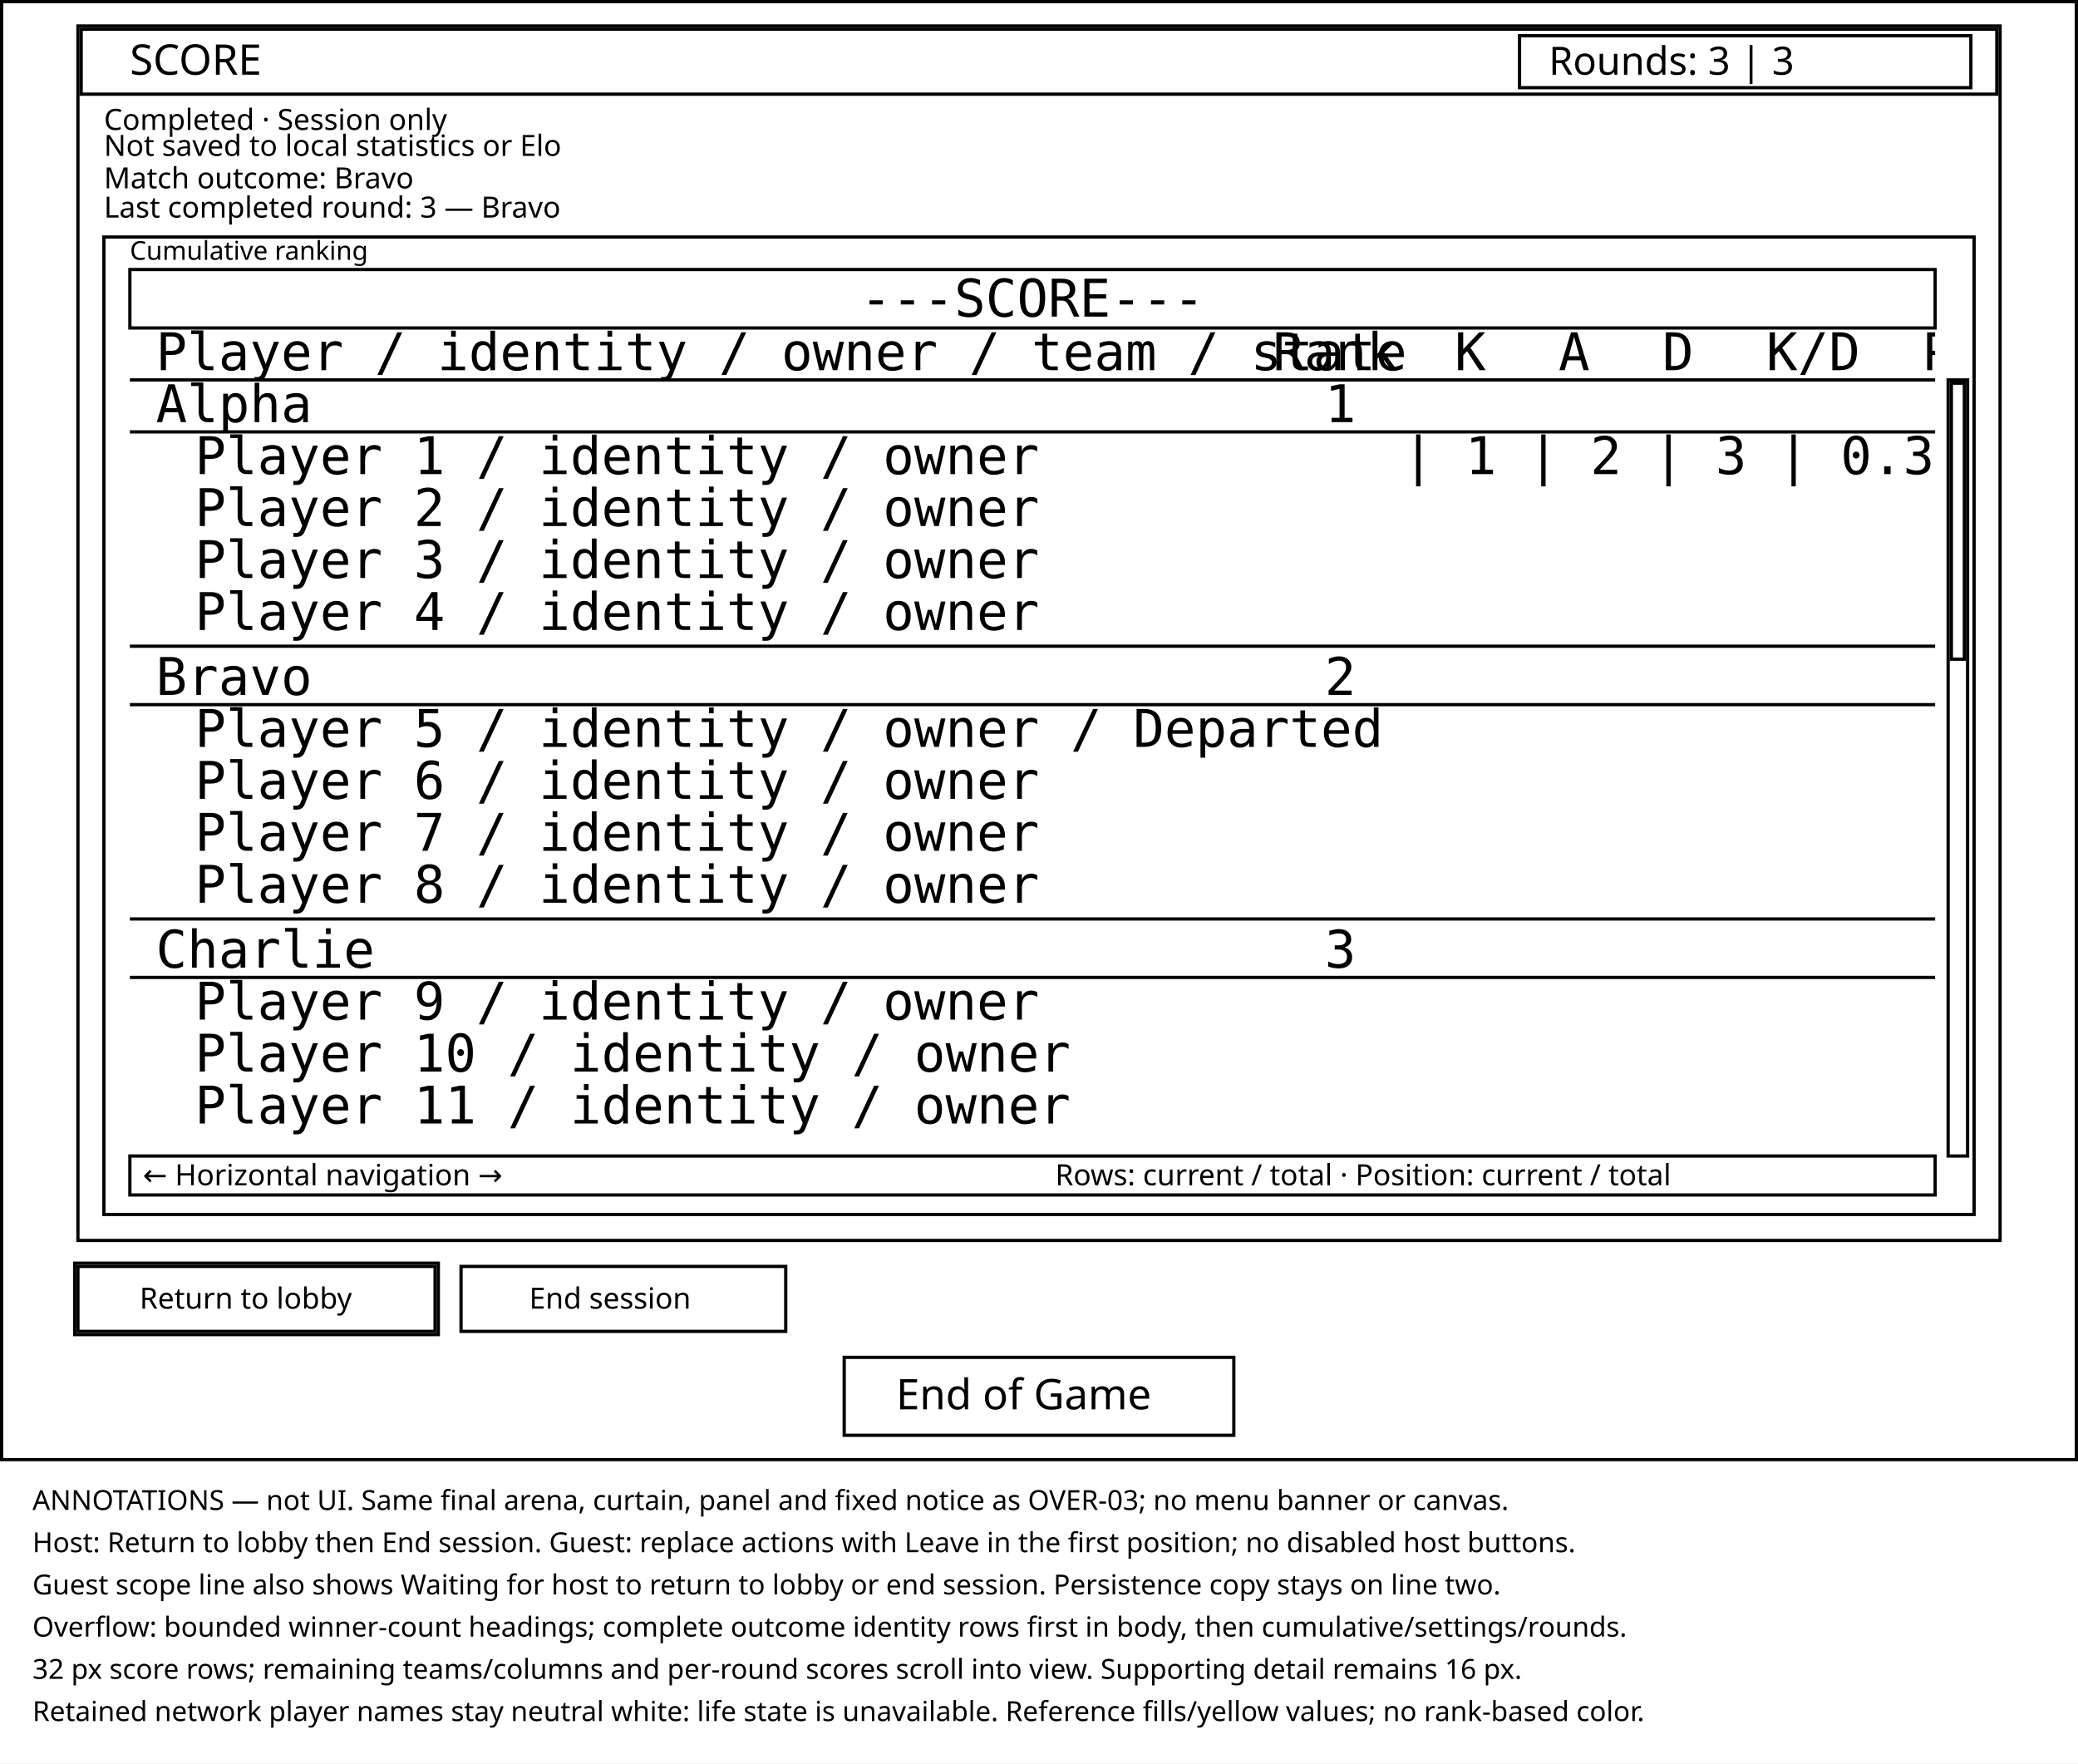
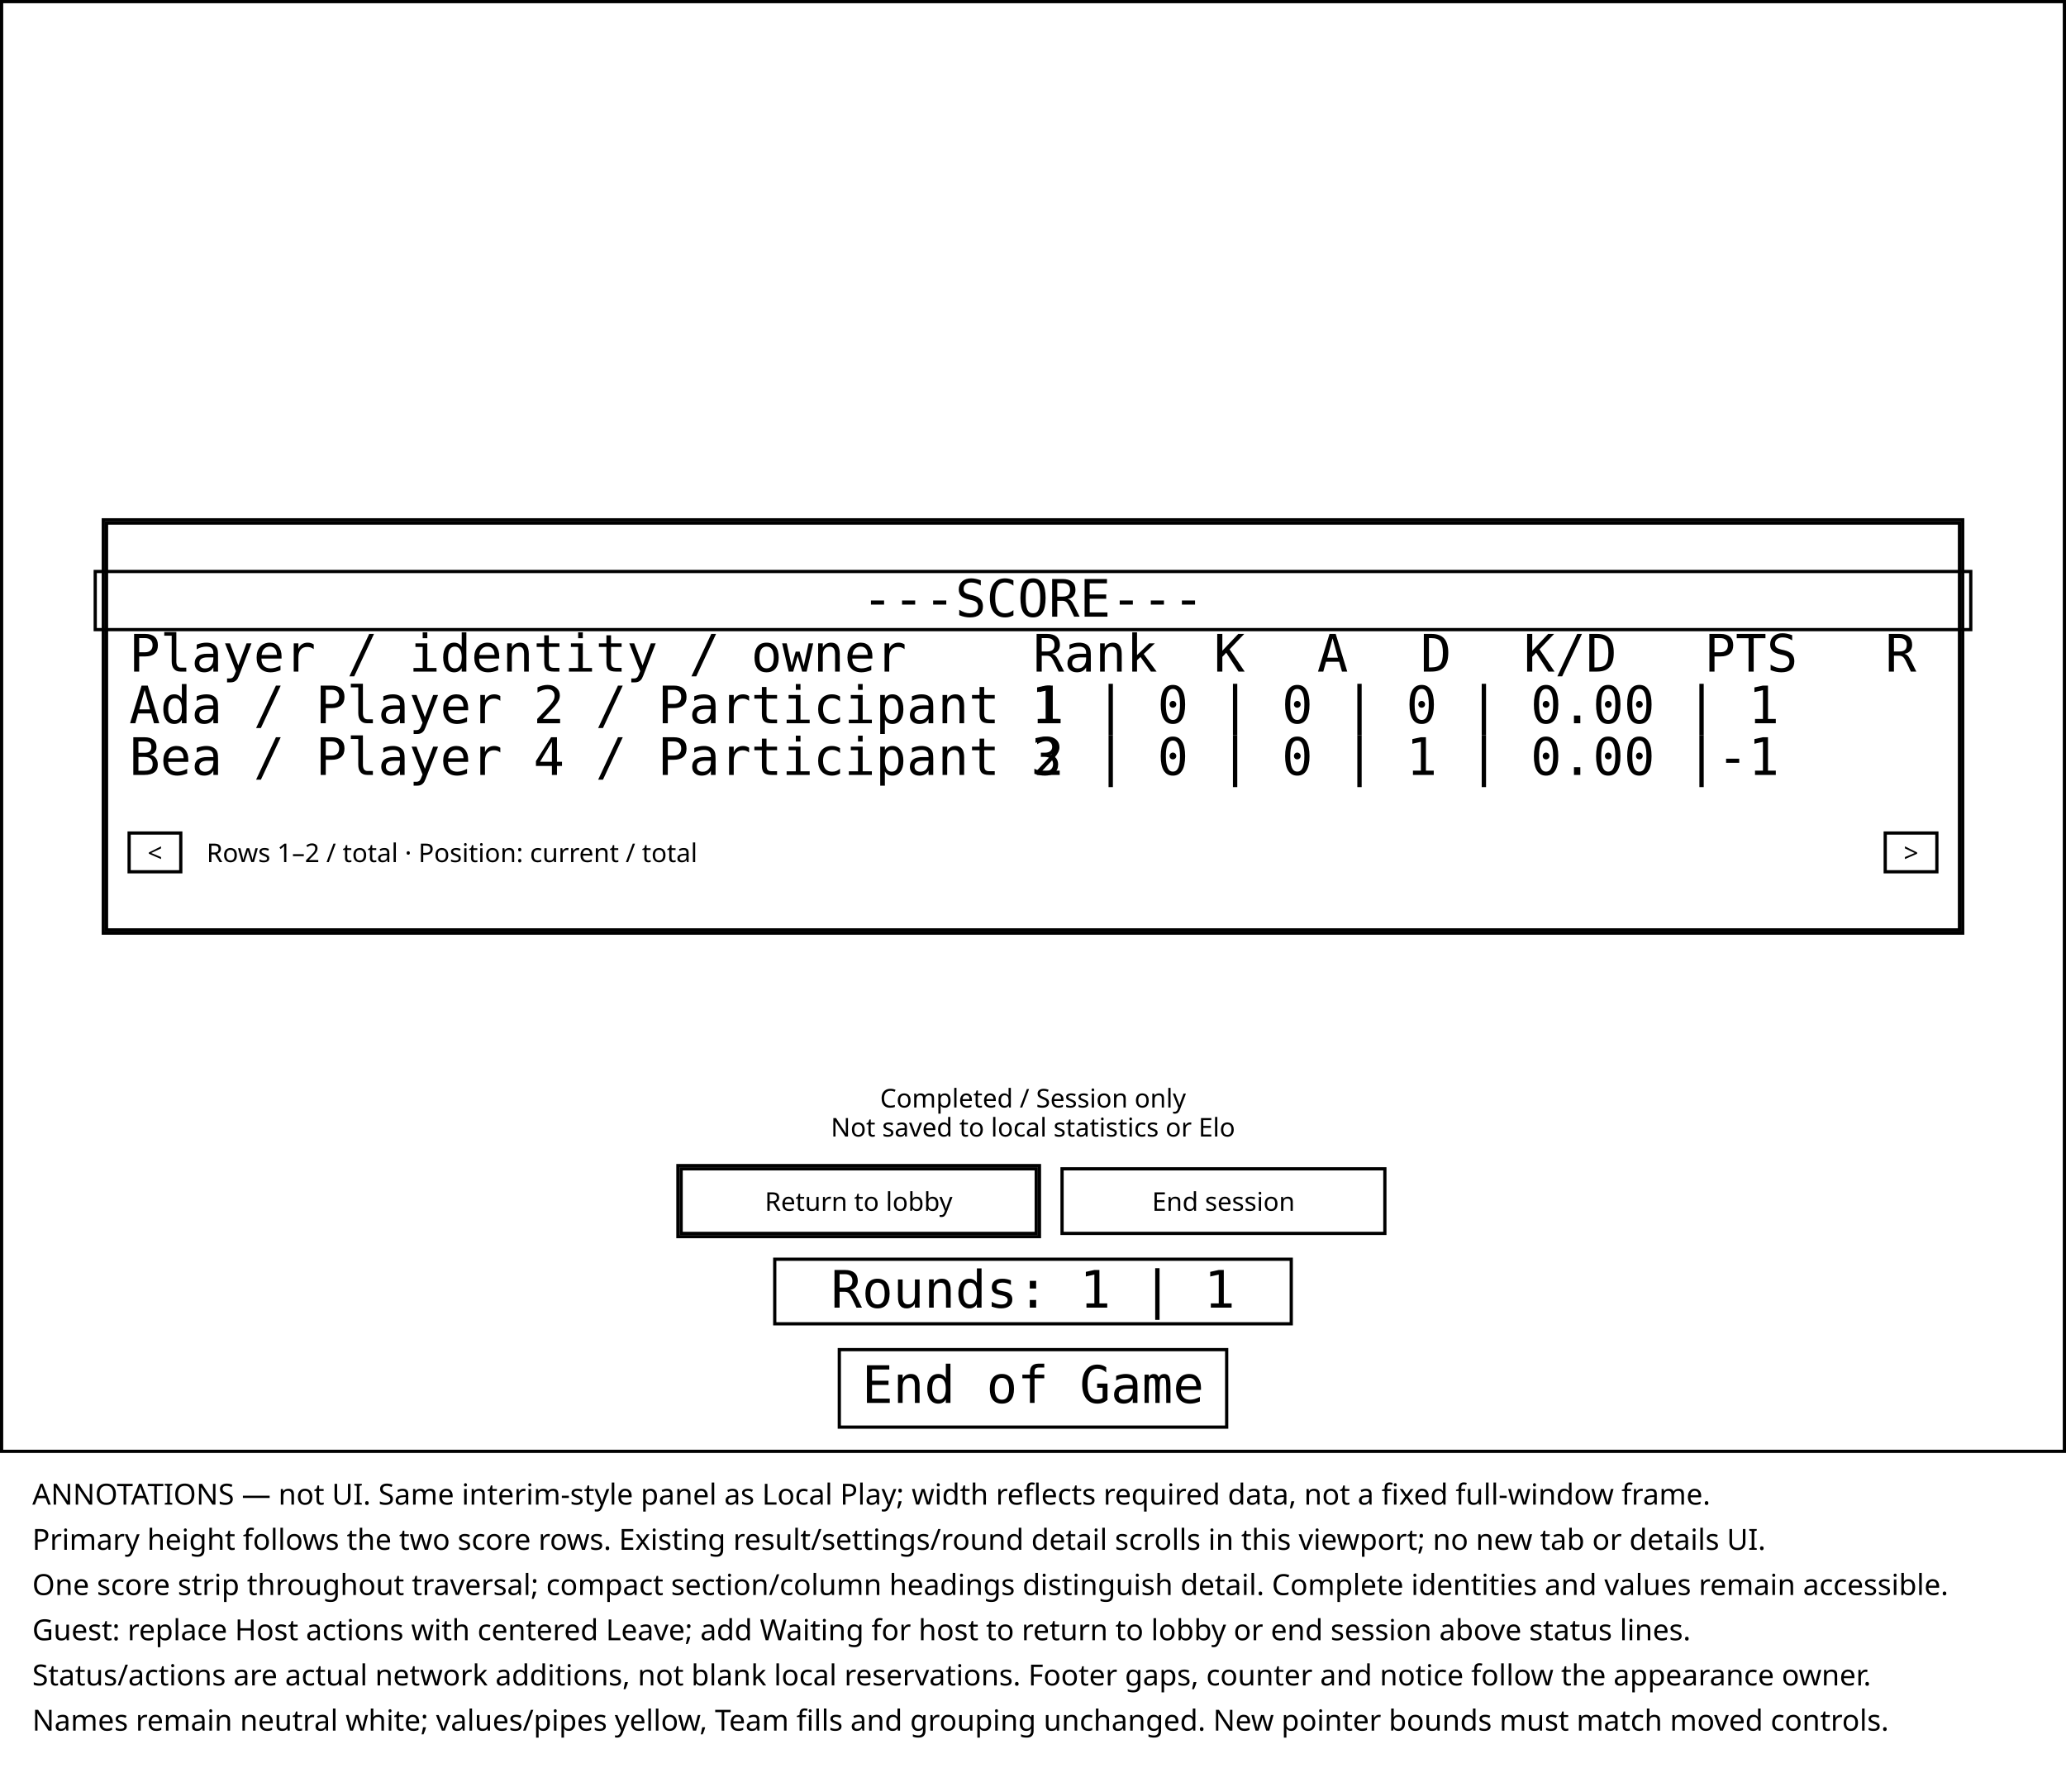
- <svg xmlns="http://www.w3.org/2000/svg" width="1280" height="1086" viewBox="0 0 1280 1086">
+ <svg xmlns="http://www.w3.org/2000/svg" width="1280" height="1110" viewBox="0 0 1280 1110" role="img" aria-labelledby="title desc">
  <defs>
-     <clipPath id="score-viewport">
-       <rect x="80" y="202" width="1112" height="510" />
+     <clipPath id="result-viewport">
+       <rect x="80" y="390" width="1120" height="120" />
    </clipPath>
  </defs>
-   <rect width="1280" height="1086" fill="white" />
+   <rect width="1280" height="1110" fill="white" />
  <g fill="none" stroke="black" stroke-width="2">
    <rect x="1" y="1" width="1278" height="898" />
-     <rect x="48" y="16" width="1184" height="748" />
-     <rect x="50" y="18" width="1180" height="40" />
-     <rect x="936" y="22" width="278" height="32" />
-     <rect x="64" y="146" width="1152" height="602" />
-     <rect x="80" y="166" width="1112" height="36" />
-     <path d="M80 234 H1192 M80 266 H1192 M80 398 H1192 M80 434 H1192 M80 566 H1192 M80 602 H1192" />
-     <rect x="1200" y="234" width="12" height="478" />
-     <rect x="1202" y="236" width="8" height="170" />
-     <rect x="80" y="712" width="1112" height="24" />
-     <rect x="46" y="778" width="224" height="44" />
-     <rect x="48" y="780" width="220" height="40" />
-     <rect x="284" y="780" width="200" height="40" />
+     <rect x="64" y="322" width="1152" height="256" />
+     <rect x="66" y="324" width="1148" height="252" />
+     <rect x="59" y="354" width="1162" height="36" />
+     <rect x="80" y="516" width="32" height="24" />
+     <rect x="1168" y="516" width="32" height="24" />
+     <rect x="420" y="722" width="224" height="44" />
+     <rect x="422" y="724" width="220" height="40" />
+     <rect x="658" y="724" width="200" height="40" />
+     <rect x="480" y="780" width="320" height="40" />
    <rect x="520" y="836" width="240" height="48" />
  </g>
-   <g fill="black" font-family="sans-serif" font-size="18">
-     <text x="80" y="46" font-size="26">SCORE</text>
-     <text x="954" y="46" font-size="24">Rounds: 3 | 3</text>
-     <text x="64" y="80">Completed · Session only</text>
-     <text x="64" y="96">Not saved to local statistics or Elo</text>
-     <text x="64" y="116">Match outcome: Bravo</text>
-     <text x="64" y="134">Last completed round: 3 — Bravo</text>
-     <text x="80" y="160" font-size="16">Cumulative ranking</text>
-     <text x="88" y="730">← Horizontal navigation →</text>
-     <text x="650" y="730">Rows: current / total · Position: current / total</text>
-     <text x="86" y="806">Return to lobby</text>
-     <text x="326" y="806">End session</text>
-     <text x="552" y="868" font-size="26">End of Game</text>
+   <text x="640" y="382" text-anchor="middle" font-family="monospace" font-size="32">---SCORE---</text>
+   <g clip-path="url(#result-viewport)" font-family="monospace" font-size="32" fill="black">
+     <text x="80" y="416">Player / identity / owner</text>
+     <text x="640" y="416">Rank</text>
+     <text x="752" y="416">K</text>
+     <text x="816" y="416">A</text>
+     <text x="880" y="416">D</text>
+     <text x="944" y="416">K/D</text>
+     <text x="1056" y="416">PTS</text>
+     <text x="1168" y="416">R</text>
+     <text x="80" y="448">Ada / Player 2 / Participant 1</text>
+     <text x="80" y="480">Bea / Player 4 / Participant 3</text>
+     <text x="640" y="448">1 | 0 | 0 | 0 | 0.00 | 1</text>
+     <text x="640" y="480">2 | 0 | 0 | 1 | 0.00 |-1</text>
  </g>
-   <g fill="black" font-family="monospace" font-size="32">
-     <text x="636" y="195" text-anchor="middle">---SCORE---</text>
+   <g font-family="sans-serif" font-size="16" fill="black">
+     <text x="96" y="534" text-anchor="middle">&lt;</text>
+     <text x="1184" y="534" text-anchor="middle">&gt;</text>
+     <text x="128" y="534">Rows 1–2 / total · Position: current / total</text>
+     <text x="640" y="686" text-anchor="middle">Completed / Session only</text>
+     <text x="640" y="704" text-anchor="middle">Not saved to local statistics or Elo</text>
+     <text x="532" y="750" text-anchor="middle">Return to lobby</text>
+     <text x="758" y="750" text-anchor="middle">End session</text>
  </g>
-   <g fill="black" font-family="monospace" font-size="32" clip-path="url(#score-viewport)">
-     <text x="96" y="228" textLength="640" lengthAdjust="spacingAndGlyphs">Player / identity / owner / team / state</text>
-     <text x="784" y="228">Rank</text>
-     <text x="896" y="228">K</text>
-     <text x="960" y="228">A</text>
-     <text x="1024" y="228">D</text>
-     <text x="1088" y="228">K/D</text>
-     <text x="1184" y="228">PTS</text>
-     <text x="96" y="260">Alpha</text>
-     <text x="816" y="260">1</text>
-     <text x="120" y="292">Player 1 / identity / owner</text>
-     <text x="120" y="324">Player 2 / identity / owner</text>
-     <text x="120" y="356">Player 3 / identity / owner</text>
-     <text x="120" y="388">Player 4 / identity / owner</text>
-     <text x="96" y="428">Bravo</text>
-     <text x="816" y="428">2</text>
-     <text x="120" y="460" textLength="576" lengthAdjust="spacingAndGlyphs">Player 5 / identity / owner / Departed</text>
-     <text x="120" y="492">Player 6 / identity / owner</text>
-     <text x="120" y="524">Player 7 / identity / owner</text>
-     <text x="120" y="556">Player 8 / identity / owner</text>
-     <text x="96" y="596">Charlie</text>
-     <text x="816" y="596">3</text>
-     <text x="120" y="628">Player 9 / identity / owner</text>
-     <text x="120" y="660">Player 10 / identity / owner</text>
-     <text x="120" y="692">Player 11 / identity / owner</text>
-     <text x="864" y="292">| 1 | 2 | 3 | 0.33 | 4</text>
+   <g font-family="monospace" font-size="32">
+     <text x="640" y="810" text-anchor="middle">Rounds: 1 | 1</text>
+     <text x="640" y="869" text-anchor="middle">End of Game</text>
  </g>
-   <g fill="black" font-family="sans-serif" font-size="17">
-     <text x="20" y="930">ANNOTATIONS — not UI. Same final arena, curtain, panel and fixed notice as OVER-03; no menu banner or canvas.</text>
-     <text x="20" y="956">Host: Return to lobby then End session. Guest: replace actions with Leave in the first position; no disabled host buttons.</text>
-     <text x="20" y="982">Guest scope line also shows Waiting for host to return to lobby or end session. Persistence copy stays on line two.</text>
-     <text x="20" y="1008">Overflow: bounded winner-count headings; complete outcome identity rows first in body, then cumulative/settings/rounds.</text>
-     <text x="20" y="1034">32 px score rows; remaining teams/columns and per-round scores scroll into view. Supporting detail remains 16 px.</text>
-     <text x="20" y="1060">Retained network player names stay neutral white: life state is unavailable. Reference fills/yellow values; no rank-based color.</text>
+   <g font-family="sans-serif" font-size="18" fill="black">
+     <text x="20" y="932">ANNOTATIONS — not UI. Same interim-style panel as Local Play; width reflects required data, not a fixed full-window frame.</text>
+     <text x="20" y="960">Primary height follows the two score rows. Existing result/settings/round detail scrolls in this viewport; no new tab or details UI.</text>
+     <text x="20" y="988">One score strip throughout traversal; compact section/column headings distinguish detail. Complete identities and values remain accessible.</text>
+     <text x="20" y="1016">Guest: replace Host actions with centered Leave; add Waiting for host to return to lobby or end session above status lines.</text>
+     <text x="20" y="1044">Status/actions are actual network additions, not blank local reservations. Footer gaps, counter and notice follow the appearance owner.</text>
+     <text x="20" y="1072">Names remain neutral white; values/pipes yellow, Team fills and grouping unchanged. New pointer bounds must match moved controls.</text>
  </g>
</svg>
